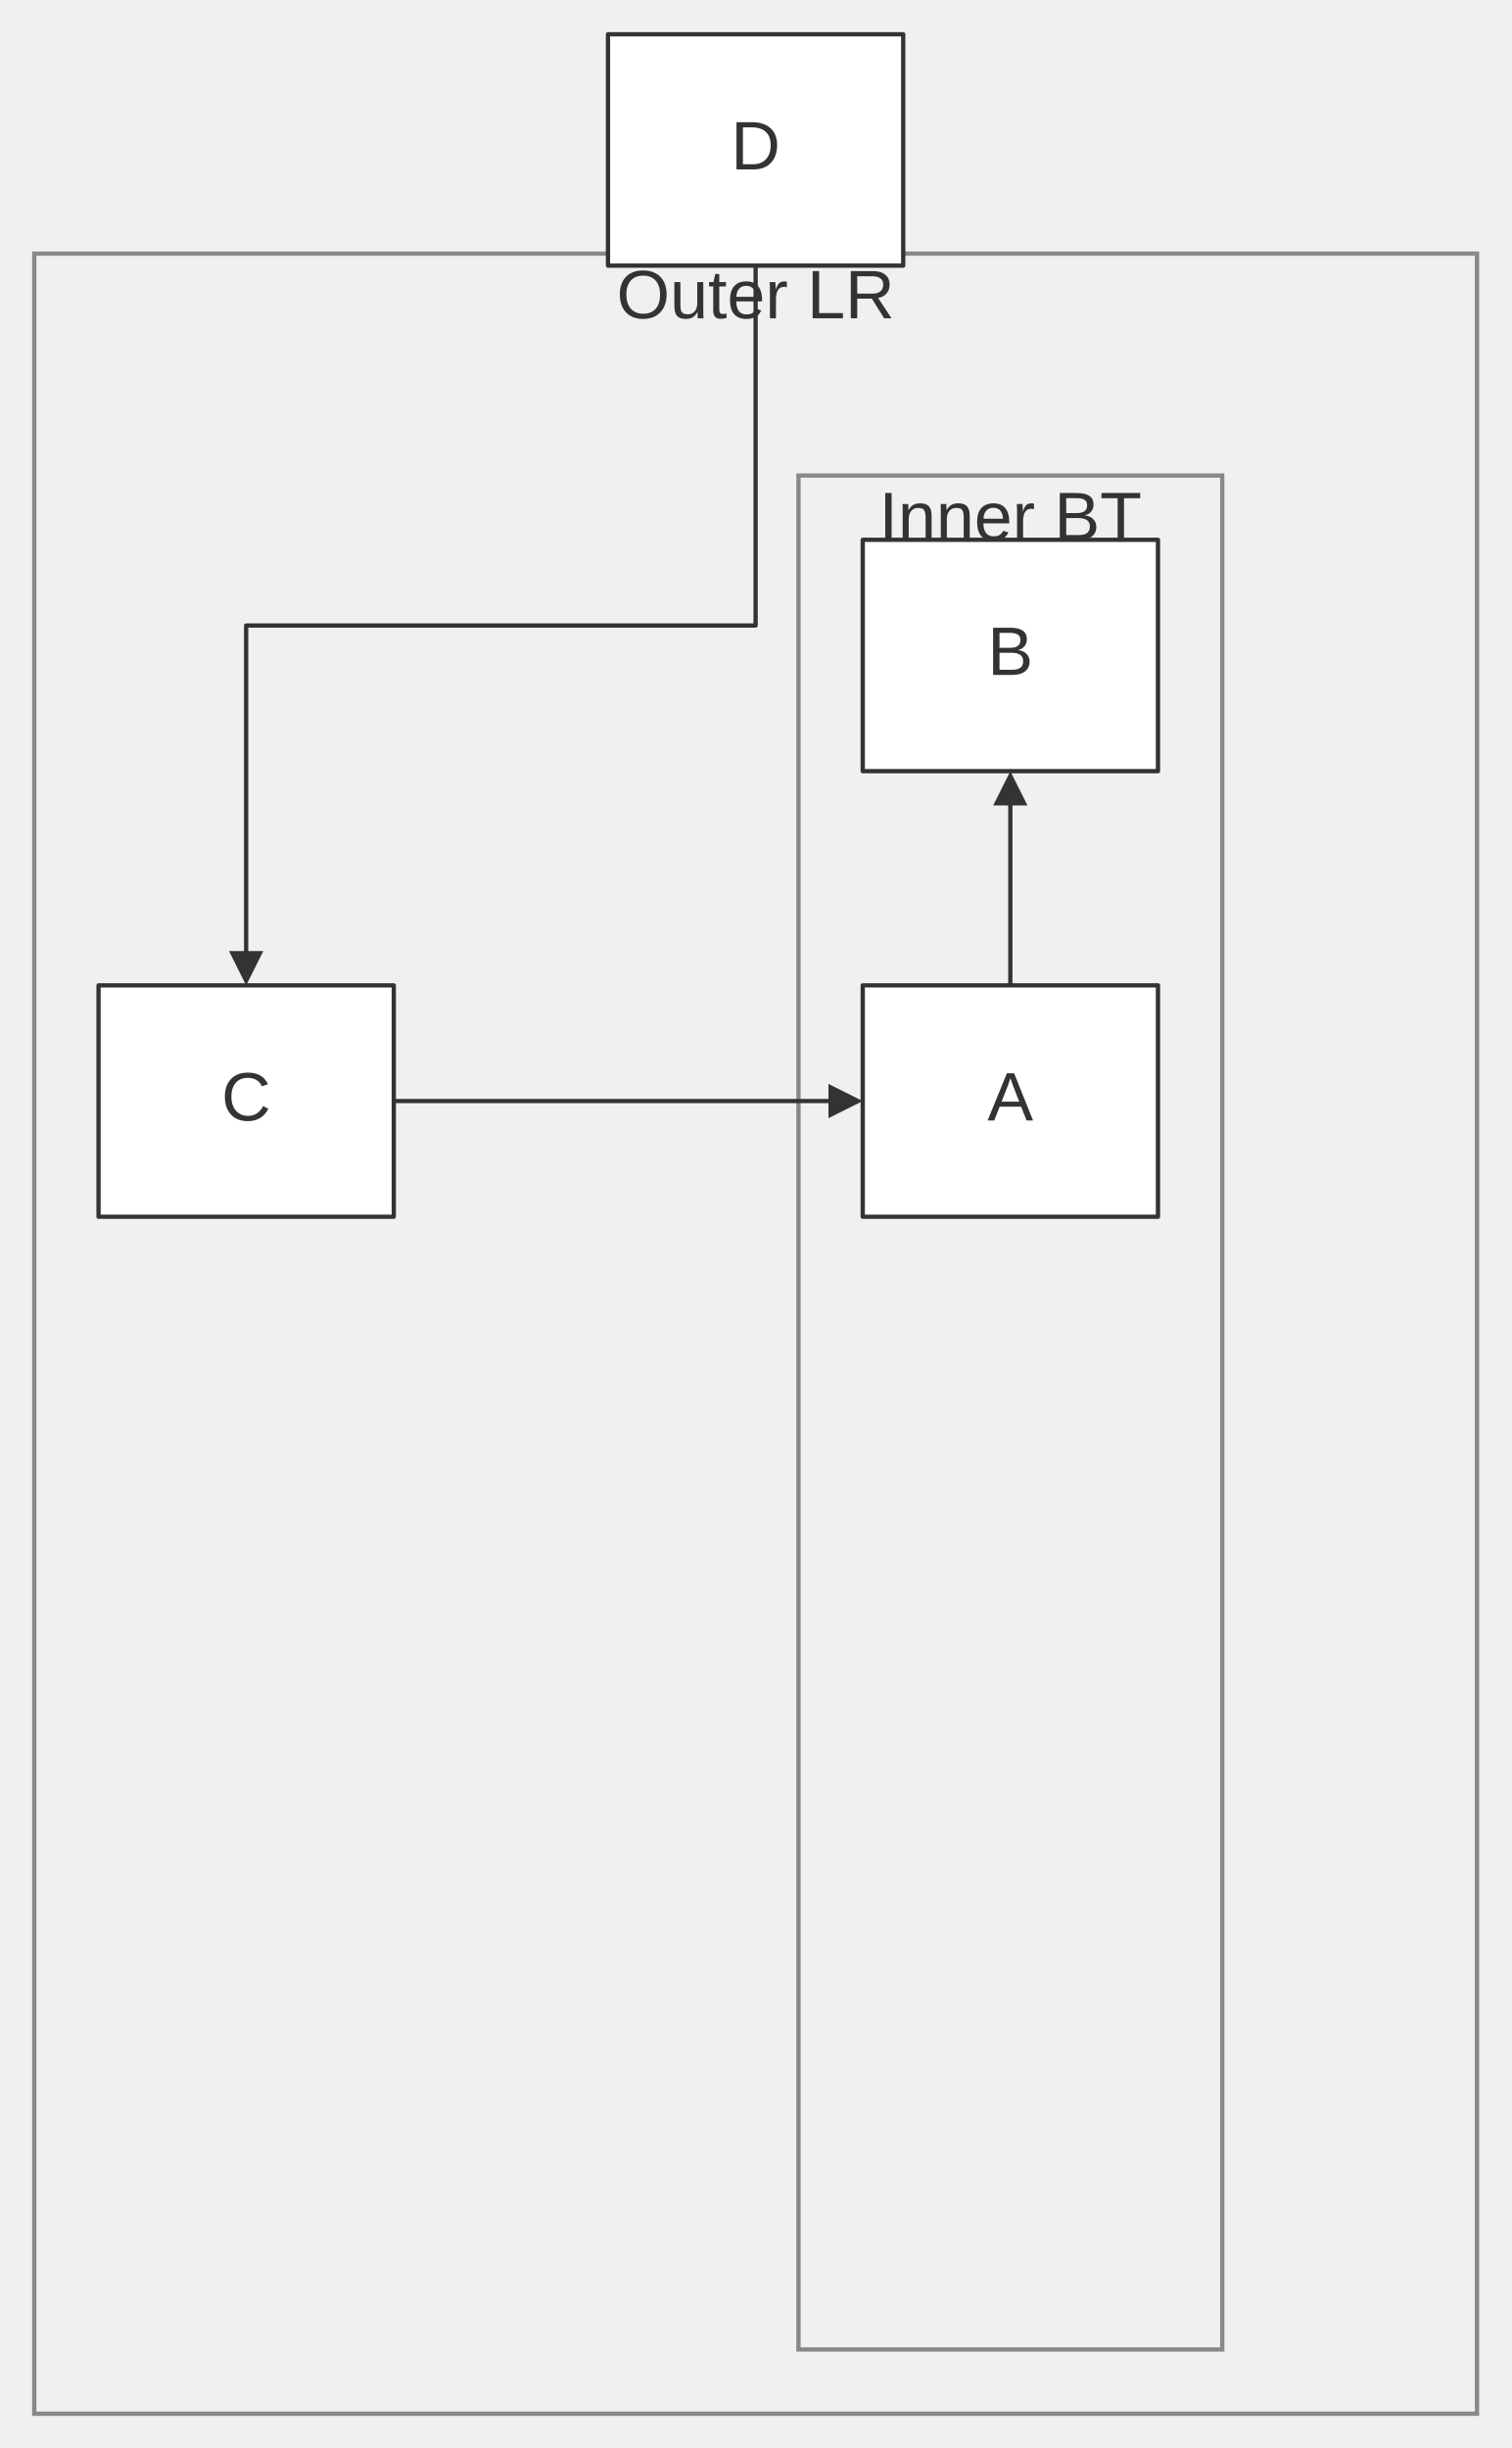
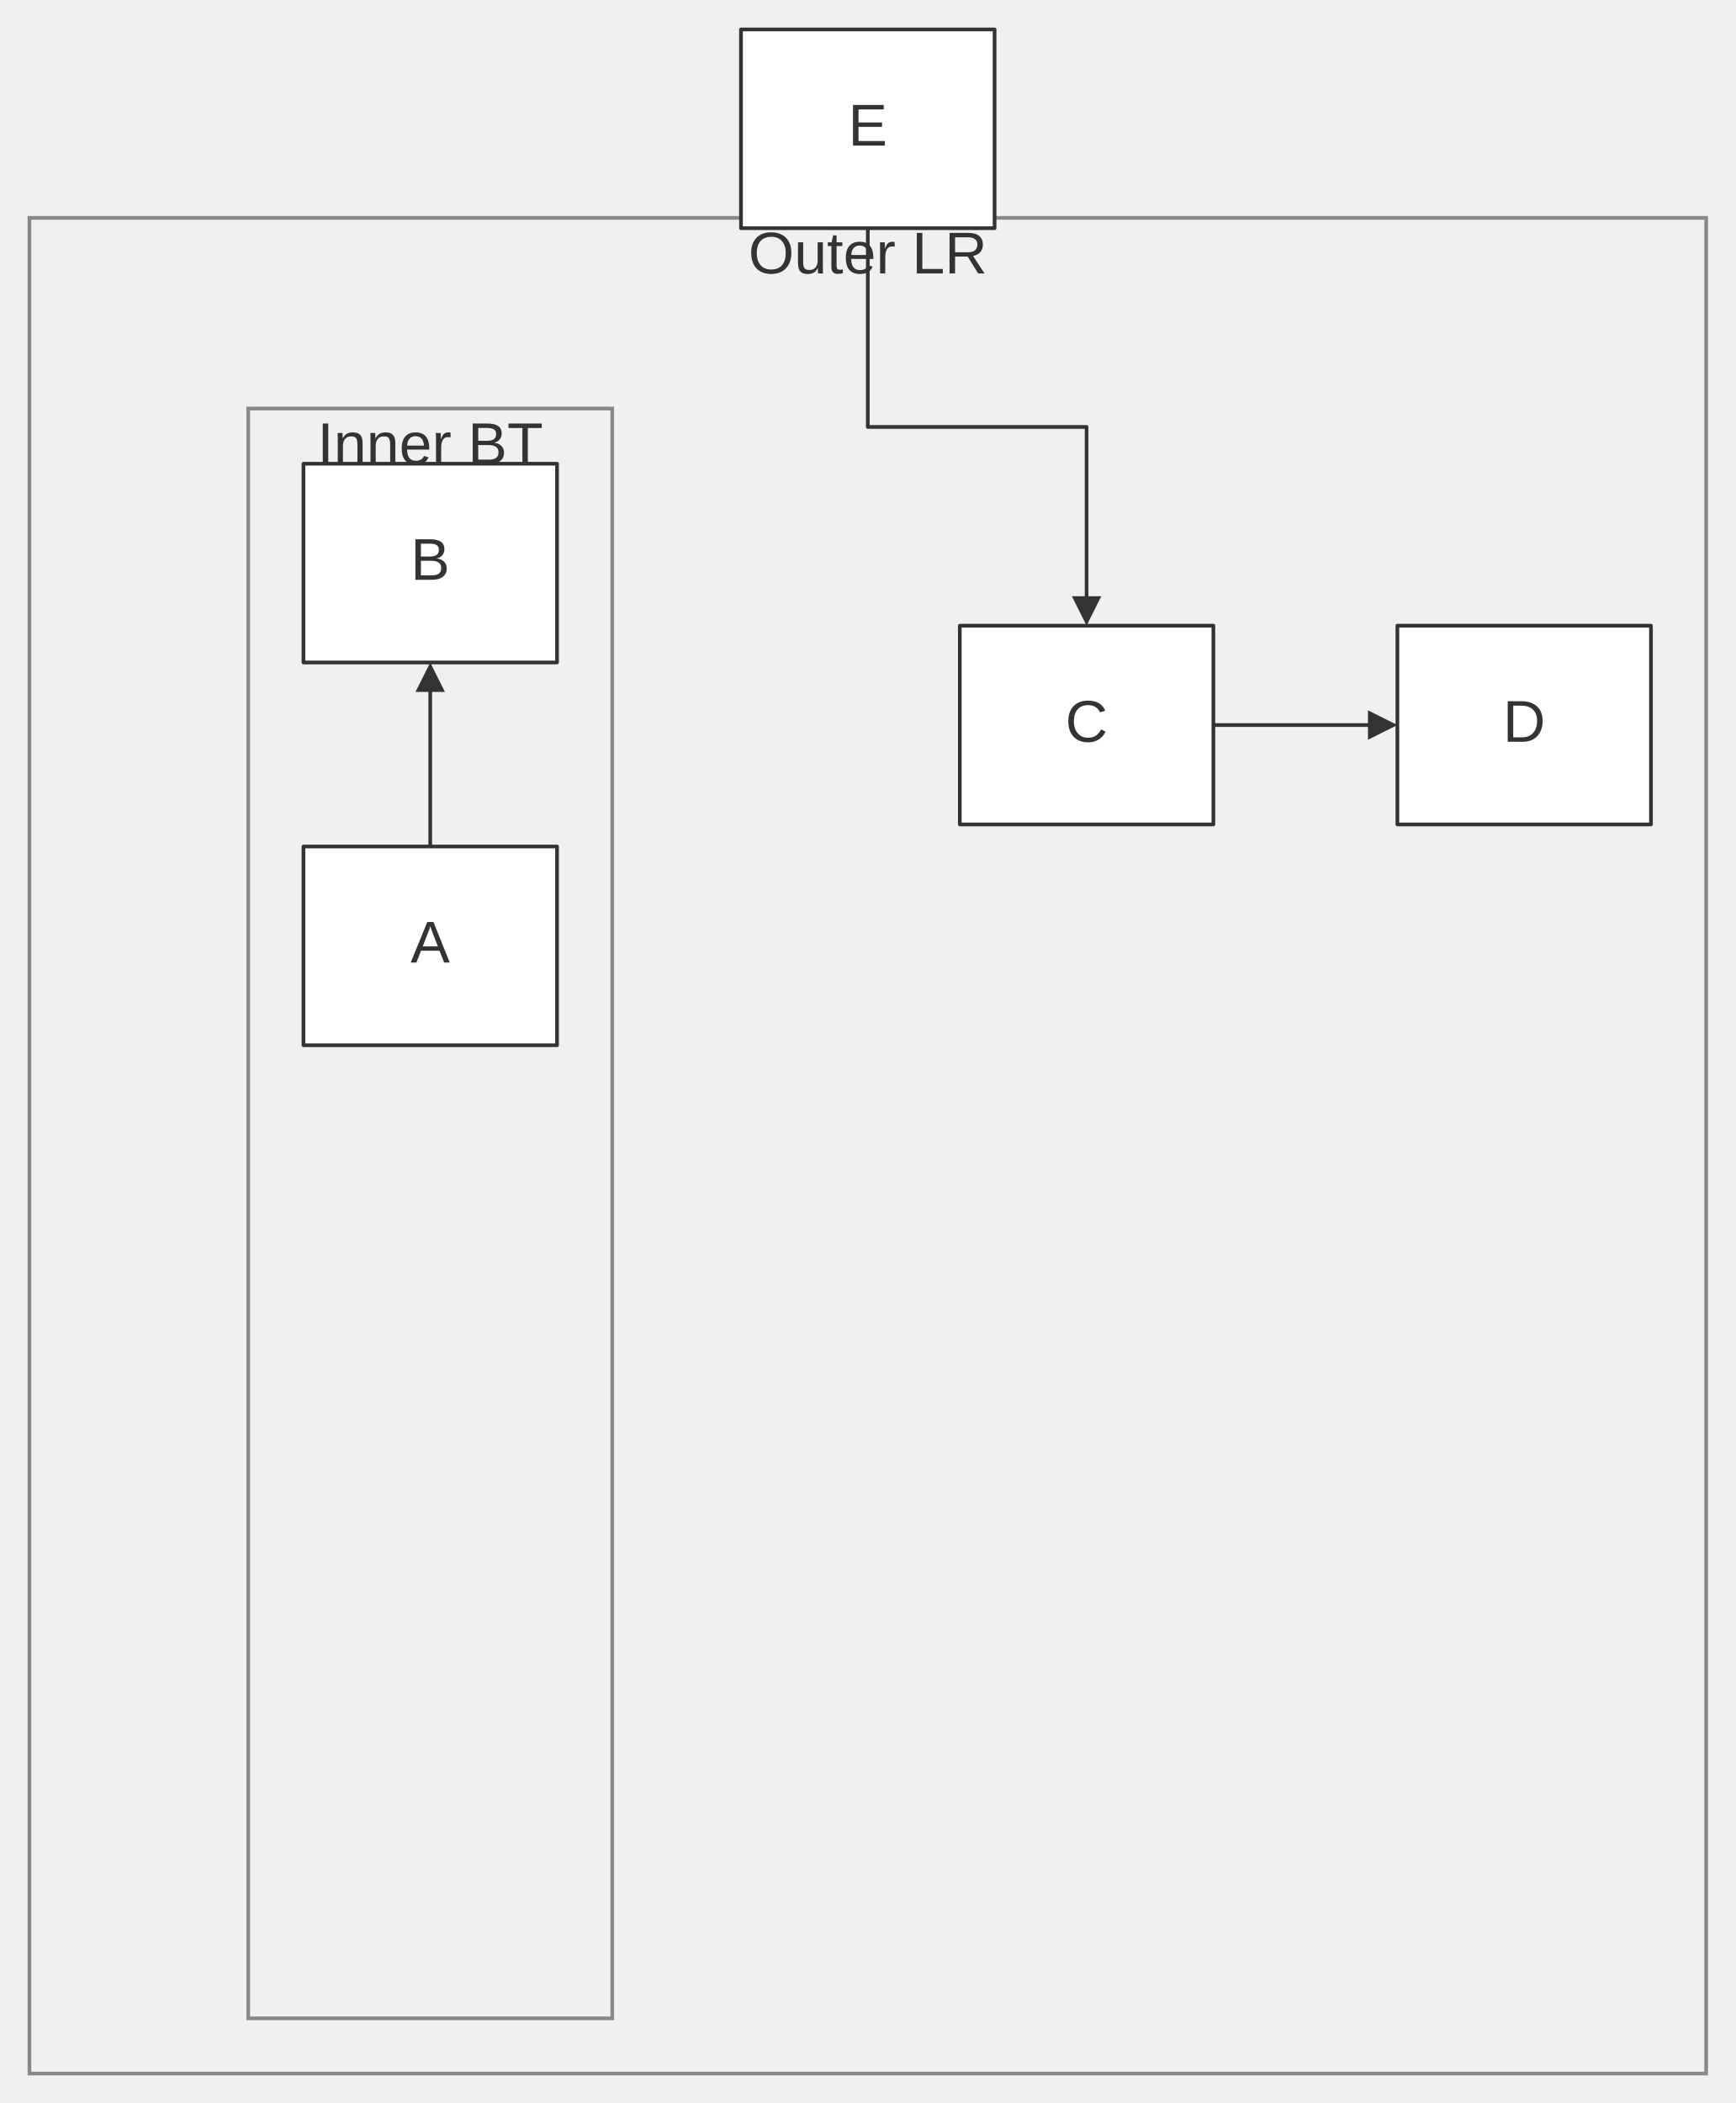
- <svg xmlns="http://www.w3.org/2000/svg" width="100%" viewBox="0 0 352.73 571.40" style="max-width: 352.73px; background-color: transparent;" font-family="&quot;trebuchet ms&quot;, verdana, arial, sans-serif" font-size="16.00">
+ <svg xmlns="http://www.w3.org/2000/svg" width="100%" viewBox="0 0 471.64 571.40" style="max-width: 471.64px; background-color: transparent;" font-family="&quot;trebuchet ms&quot;, verdana, arial, sans-serif" font-size="16.00">
  <defs>
    <marker id="arrowhead" viewBox="0 0 10.00 10.00" refX="5.00" refY="5.00" markerWidth="8.00" markerHeight="8.00" orient="auto-start-reverse" markerUnits="userSpaceOnUse">
      <path d="M 0 0 L 10.00 5.00 L 0 10.00 z" fill="#333" />
    </marker>
    <marker id="crosshead" viewBox="0 0 11.00 11.00" refX="12.00" refY="5.20" markerWidth="11.00" markerHeight="11.00" orient="auto-start-reverse" markerUnits="userSpaceOnUse">
      <path d="M 1,1 l 9,9 M 10,1 l -9,9" stroke="#333" stroke-width="2" />
    </marker>
    <marker id="circlehead" viewBox="0 0 10.00 10.00" refX="11.00" refY="5.00" markerWidth="11.00" markerHeight="11.00" orient="auto-start-reverse" markerUnits="userSpaceOnUse">
      <circle cx="5" cy="5" r="5" stroke="#333" stroke-width="1" fill="#333" />
    </marker>
    <marker id="open-arrowhead" viewBox="0 0 10.00 10.00" refX="5.00" refY="5.00" markerWidth="8.00" markerHeight="8.00" orient="auto-start-reverse" markerUnits="userSpaceOnUse">
      <polygon points="0,0 10.00,5.00 0,10.00" fill="white" stroke="#333" stroke-width="1" />
    </marker>
    <marker id="diamondhead" viewBox="0 0 12.00 12.00" refX="6.00" refY="6.00" markerWidth="12.00" markerHeight="12.00" orient="auto-start-reverse" markerUnits="userSpaceOnUse">
      <polygon points="0,6.00 6.00,0 12.00,6.00 6.00,12.00" fill="#333" />
    </marker>
    <marker id="open-diamondhead" viewBox="0 0 12.00 12.00" refX="6.00" refY="6.00" markerWidth="12.00" markerHeight="12.00" orient="auto-start-reverse" markerUnits="userSpaceOnUse">
      <polygon points="0,6.00 6.00,0 12.00,6.00 6.00,12.00" fill="white" stroke="#333" stroke-width="1" />
    </marker>
  </defs>
-   <g transform="translate(29.45,0.00)">
+   <g transform="translate(88.91,0.00)">
    <g class="clusters">
-       <rect class="subgraph" x="-21.45" y="59.20" width="336.73" height="504.20" fill="none" stroke="#888" stroke-width="1.00" />
+       <rect class="subgraph" x="-80.91" y="59.20" width="455.64" height="504.20" fill="none" stroke="#888" stroke-width="1.00" />
      <text x="146.91" y="63.20" text-anchor="middle" dominant-baseline="hanging" fill="#333">Outer LR</text>
-       <rect class="subgraph" x="156.91" y="111.00" width="98.91" height="437.40" fill="none" stroke="#888" stroke-width="1.00" />
-       <text x="206.36" y="115.00" text-anchor="middle" dominant-baseline="hanging" fill="#333">Inner BT</text>
+       <rect class="subgraph" x="-21.45" y="111.00" width="98.91" height="437.40" fill="none" stroke="#888" stroke-width="1.00" />
+       <text x="28.00" y="115.00" text-anchor="middle" dominant-baseline="hanging" fill="#333">Inner BT</text>
    </g>
    <g class="edgePaths">
-       <path d="M206.36,230.00 L206.36,184.00" stroke="#333" stroke-width="1.00" fill="none" stroke-linecap="round" stroke-linejoin="round" marker-end="url(#arrowhead)" />
-       <path d="M62.45,257.00 L167.91,257.00" stroke="#333" stroke-width="1.00" fill="none" stroke-linecap="round" stroke-linejoin="round" marker-end="url(#arrowhead)" />
-       <path d="M146.91,62.00 L146.91,146.00 L28.00,146.00 L28.00,226.00" stroke="#333" stroke-width="1.00" fill="none" stroke-linecap="round" stroke-linejoin="round" marker-end="url(#arrowhead)" />
+       <path d="M28.00,230.00 L28.00,184.00" stroke="#333" stroke-width="1.00" fill="none" stroke-linecap="round" stroke-linejoin="round" marker-end="url(#arrowhead)" />
+       <path d="M240.82,197.00 L286.82,197.00" stroke="#333" stroke-width="1.00" fill="none" stroke-linecap="round" stroke-linejoin="round" marker-end="url(#arrowhead)" />
+       <path d="M146.91,62.00 L146.91,116.00 L206.36,116.00 L206.36,166.00" stroke="#333" stroke-width="1.00" fill="none" stroke-linecap="round" stroke-linejoin="round" marker-end="url(#arrowhead)" />
    </g>
    <g class="edgeLabels">
    </g>
    <g class="nodes">
-       <rect x="171.91" y="230.00" width="68.91" height="54.00" fill="white" stroke="#333" stroke-width="1.00" stroke-linejoin="round" />
-       <text x="206.36" y="257.00" text-anchor="middle" dominant-baseline="middle" fill="#333">A</text>
-       <rect x="171.91" y="126.00" width="68.91" height="54.00" fill="white" stroke="#333" stroke-width="1.00" stroke-linejoin="round" />
-       <text x="206.36" y="153.00" text-anchor="middle" dominant-baseline="middle" fill="#333">B</text>
      <rect x="-6.45" y="230.00" width="68.91" height="54.00" fill="white" stroke="#333" stroke-width="1.00" stroke-linejoin="round" />
-       <text x="28.00" y="257.00" text-anchor="middle" dominant-baseline="middle" fill="#333">C</text>
+       <text x="28.00" y="257.00" text-anchor="middle" dominant-baseline="middle" fill="#333">A</text>
+       <rect x="-6.45" y="126.00" width="68.91" height="54.00" fill="white" stroke="#333" stroke-width="1.00" stroke-linejoin="round" />
+       <text x="28.00" y="153.00" text-anchor="middle" dominant-baseline="middle" fill="#333">B</text>
+       <rect x="171.91" y="170.00" width="68.91" height="54.00" fill="white" stroke="#333" stroke-width="1.00" stroke-linejoin="round" />
+       <text x="206.36" y="197.00" text-anchor="middle" dominant-baseline="middle" fill="#333">C</text>
+       <rect x="290.82" y="170.00" width="68.91" height="54.00" fill="white" stroke="#333" stroke-width="1.00" stroke-linejoin="round" />
+       <text x="325.27" y="197.00" text-anchor="middle" dominant-baseline="middle" fill="#333">D</text>
      <rect x="112.45" y="8.00" width="68.91" height="54.00" fill="white" stroke="#333" stroke-width="1.00" stroke-linejoin="round" />
-       <text x="146.91" y="35.00" text-anchor="middle" dominant-baseline="middle" fill="#333">D</text>
+       <text x="146.91" y="35.00" text-anchor="middle" dominant-baseline="middle" fill="#333">E</text>
    </g>
  </g>
</svg>
